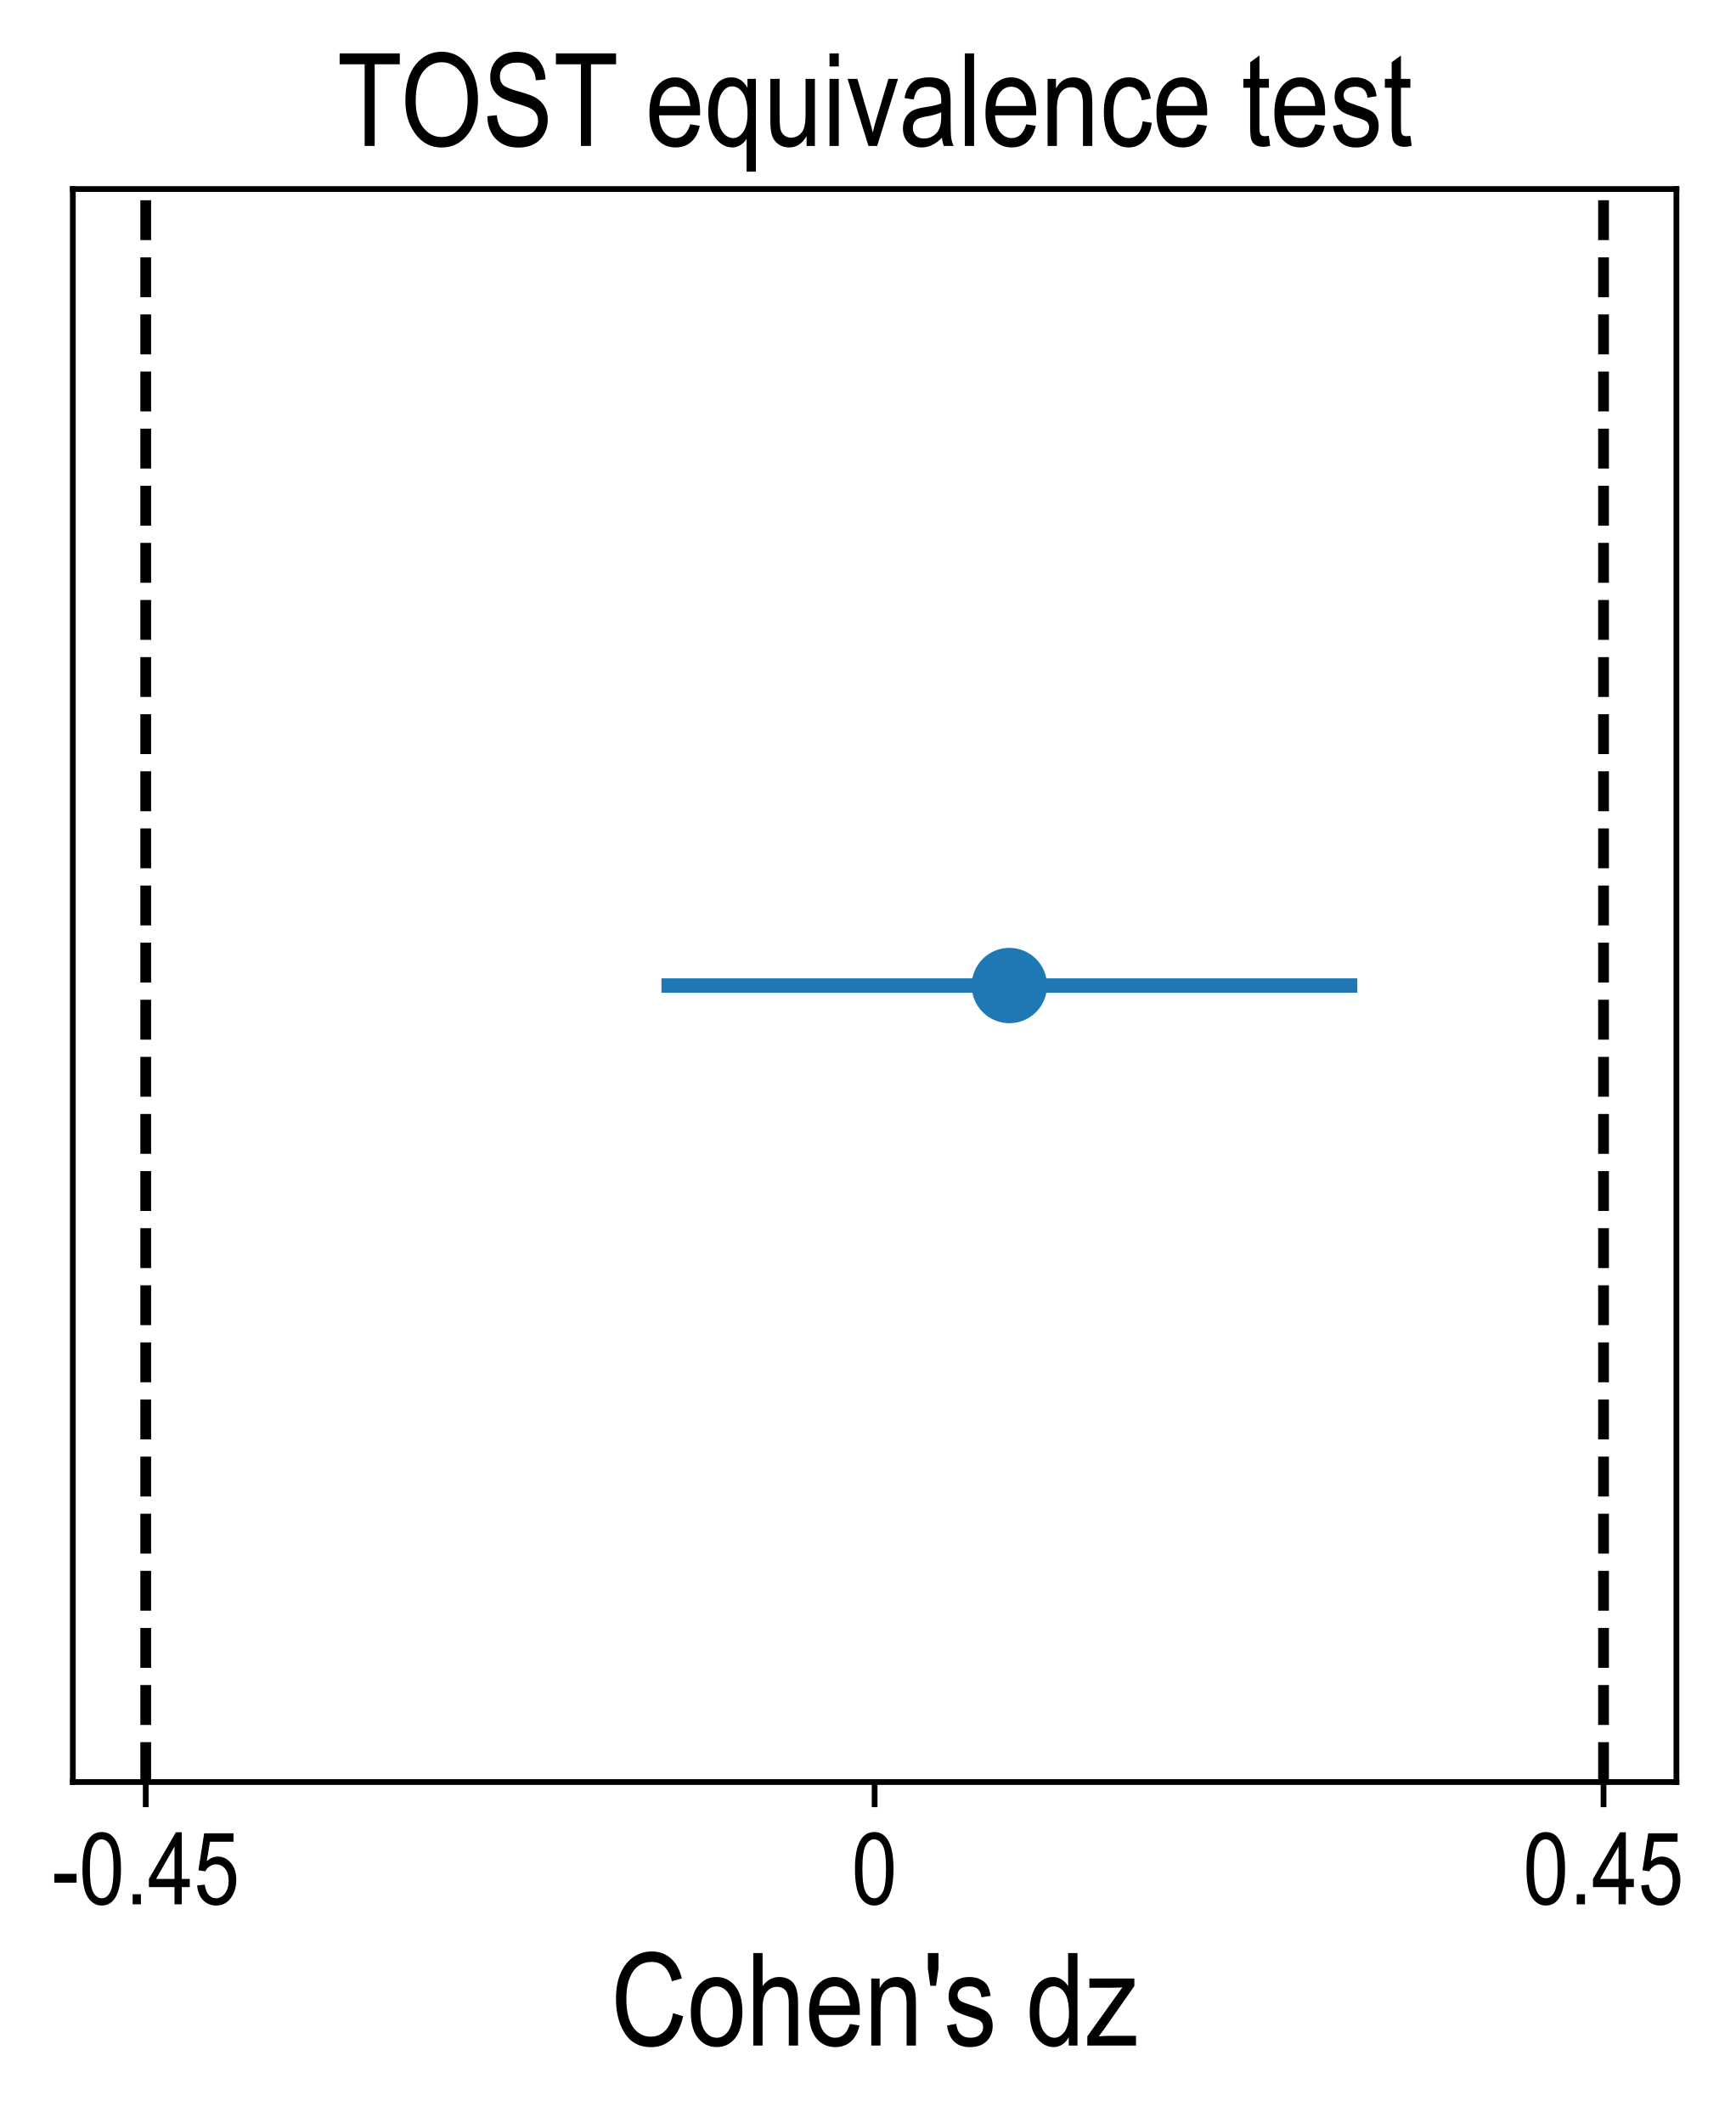
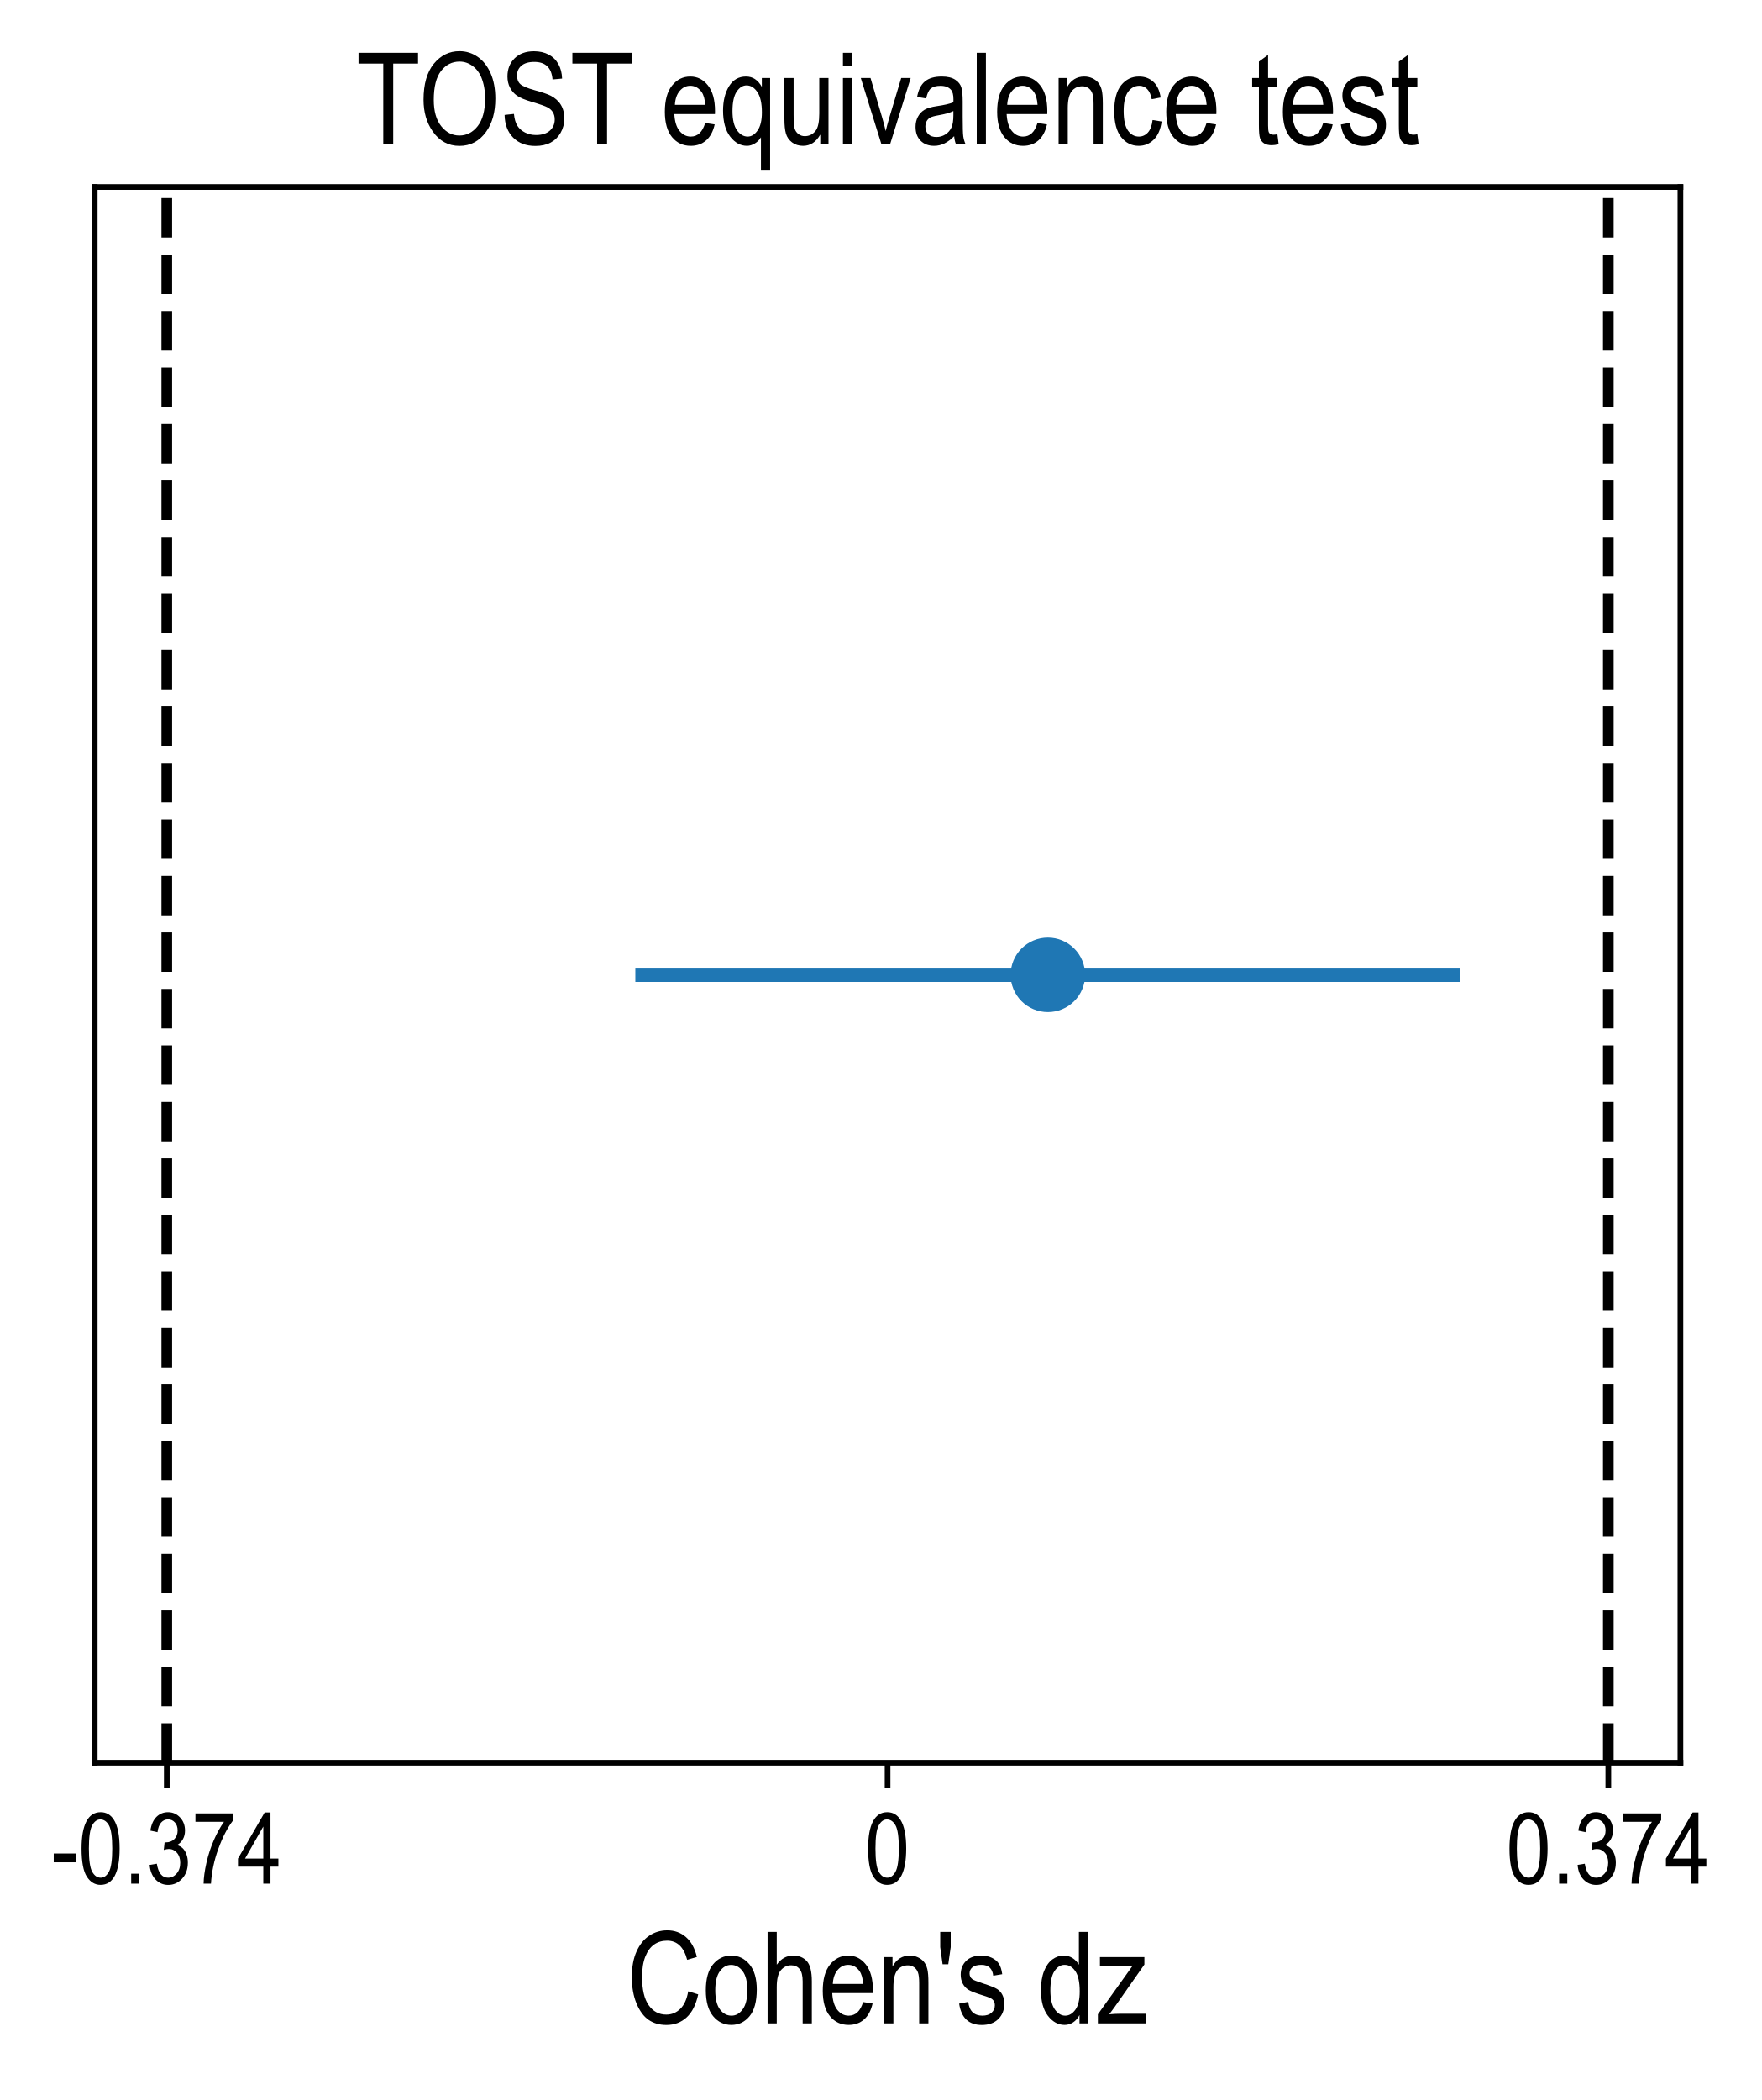
- <svg xmlns="http://www.w3.org/2000/svg" xmlns:xlink="http://www.w3.org/1999/xlink" width="241.567pt" height="295.54pt" viewBox="0 0 241.567 295.54" version="1.1">
+ <svg xmlns="http://www.w3.org/2000/svg" xmlns:xlink="http://www.w3.org/1999/xlink" width="247.953pt" height="295.54pt" viewBox="0 0 247.953 295.54" version="1.1">
  <defs>
    <style type="text/css">*{stroke-linejoin: round; stroke-linecap: butt}</style>
  </defs>
  <g id="figure_1">
    <g id="patch_1">
-       <path d="M 0 295.54  L 241.567 295.54  L 241.567 0  L 0 0  L 0 295.54  z " style="fill: none" />
+       <path d="M 0 295.54  L 247.953 295.54  L 247.953 0  L 0 0  L 0 295.54  z " style="fill: none" />
    </g>
    <g id="axes_1">
      <g id="patch_2">
-         <path d="M 10.139 248.075  L 233.339 248.075  L 233.339 26.315  L 10.139 26.315  L 10.139 248.075  z " style="fill: none" />
+         <path d="M 13.332 248.075  L 236.532 248.075  L 236.532 26.315  L 13.332 26.315  L 13.332 248.075  z " style="fill: none" />
      </g>
      <g id="PathCollection_1">
        <defs>
-           <path id="m4bf8caf562" d="M 0 4.743  C 1.258 4.743 2.465 4.244 3.354 3.354  C 4.244 2.465 4.743 1.258 4.743 0  C 4.743 -1.258 4.244 -2.465 3.354 -3.354  C 2.465 -4.244 1.258 -4.743 0 -4.743  C -1.258 -4.743 -2.465 -4.244 -3.354 -3.354  C -4.244 -2.465 -4.743 -1.258 -4.743 0  C -4.743 1.258 -4.244 2.465 -3.354 3.354  C -2.465 4.244 -1.258 4.743 0 4.743  z " style="stroke: #1f77b4" />
+           <path id="m95a0c51dd0" d="M 0 4.743  C 1.258 4.743 2.465 4.244 3.354 3.354  C 4.244 2.465 4.743 1.258 4.743 0  C 4.743 -1.258 4.244 -2.465 3.354 -3.354  C 2.465 -4.244 1.258 -4.743 0 -4.743  C -1.258 -4.743 -2.465 -4.244 -3.354 -3.354  C -4.244 -2.465 -4.743 -1.258 -4.743 0  C -4.743 1.258 -4.244 2.465 -3.354 3.354  C -2.465 4.244 -1.258 4.743 0 4.743  z " style="stroke: #1f77b4" />
        </defs>
-         <g clip-path="url(#p04538ffa78)">
-           <use xlink:href="#m4bf8caf562" x="140.494" y="137.195" style="fill: #1f77b4; stroke: #1f77b4" />
+         <g clip-path="url(#p4c69c090ea)">
+           <use xlink:href="#m95a0c51dd0" x="147.498" y="137.195" style="fill: #1f77b4; stroke: #1f77b4" />
        </g>
      </g>
      <g id="matplotlib.axis_1">
        <g id="xtick_1">
          <g id="line2d_1">
            <defs>
-               <path id="mf11ed684a2" d="M 0 0  L 0 3.5  " style="stroke: #000000; stroke-width: 0.8" />
+               <path id="maa20916f01" d="M 0 0  L 0 3.5  " style="stroke: #000000; stroke-width: 0.8" />
            </defs>
            <g>
-               <use xlink:href="#mf11ed684a2" x="20.285" y="248.075" style="stroke: #000000; stroke-width: 0.8" />
+               <use xlink:href="#maa20916f01" x="23.477" y="248.075" style="stroke: #000000; stroke-width: 0.8" />
            </g>
          </g>
          <g id="text_1">
            <g transform="translate(7.2 265.0956) scale(0.14 -0.14)">
              <defs>
                <path id="ArialNarrow-2d" d="M 166 1375  L 166 1941  L 1581 1941  L 1581 1375  L 166 1375  z " transform="scale(0.015625)" />
                <path id="ArialNarrow-30" d="M 209 2259  Q 209 3413 520 4006  Q 831 4600 1438 4600  Q 1975 4600 2284 4119  Q 2659 3538 2659 2259  Q 2659 1113 2350 517  Q 2041 -78 1431 -78  Q 894 -78 551 447  Q 209 972 209 2259  z M 681 2259  Q 681 1144 895 764  Q 1109 384 1444 384  Q 1759 384 1971 768  Q 2184 1153 2184 2259  Q 2184 3378 1970 3756  Q 1756 4134 1416 4134  Q 1103 4134 892 3750  Q 681 3366 681 2259  z " transform="scale(0.015625)" />
                <path id="ArialNarrow-2e" d="M 484 0  L 484 641  L 1009 641  L 1009 0  L 484 0  z " transform="scale(0.015625)" />
+                 <path id="ArialNarrow-33" d="M 213 1209  L 675 1284  Q 819 384 1403 384  Q 1719 384 1950 651  Q 2181 919 2181 1344  Q 2181 1744 1968 1987  Q 1756 2231 1447 2231  Q 1316 2231 1122 2169  L 1175 2663  L 1247 2656  Q 1588 2656 1800 2865  Q 2013 3075 2013 3425  Q 2013 3747 1834 3942  Q 1656 4138 1400 4138  Q 1134 4138 951 3933  Q 769 3728 719 3313  L 259 3413  Q 347 4000 653 4300  Q 959 4600 1394 4600  Q 1850 4600 2169 4262  Q 2488 3925 2488 3413  Q 2488 3100 2352 2859  Q 2216 2619 1972 2481  Q 2197 2419 2344 2275  Q 2491 2131 2581 1890  Q 2672 1650 2672 1353  Q 2672 722 2300 320  Q 1928 -81 1409 -81  Q 928 -81 593 269  Q 259 619 213 1209  z " transform="scale(0.015625)" />
+                 <path id="ArialNarrow-37" d="M 241 3981  L 241 4522  L 2672 4522  L 2672 4084  Q 2128 3378 1715 2245  Q 1303 1113 1241 0  L 766 0  Q 775 575 948 1340  Q 1122 2106 1425 2800  Q 1728 3494 2078 3981  L 241 3981  z " transform="scale(0.015625)" />
                <path id="ArialNarrow-34" d="M 1688 0  L 1688 1097  L 59 1097  L 59 1613  L 1775 4581  L 2150 4581  L 2150 1613  L 2659 1613  L 2659 1097  L 2150 1097  L 2150 0  L 1688 0  z M 1688 1613  L 1688 3678  L 513 1613  L 1688 1613  z " transform="scale(0.015625)" />
-                 <path id="ArialNarrow-35" d="M 209 1200  L 694 1250  Q 750 813 948 598  Q 1147 384 1409 384  Q 1738 384 1975 686  Q 2213 988 2213 1509  Q 2213 2000 1983 2270  Q 1753 2541 1406 2541  Q 1197 2541 1014 2423  Q 831 2306 725 2097  L 291 2166  L 656 4519  L 2522 4519  L 2522 3981  L 1025 3981  L 822 2750  Q 1156 3038 1531 3038  Q 2003 3038 2351 2636  Q 2700 2234 2700 1553  Q 2700 881 2351 401  Q 2003 -78 1416 -78  Q 928 -78 592 261  Q 256 600 209 1200  z " transform="scale(0.015625)" />
              </defs>
              <use xlink:href="#ArialNarrow-2d" />
              <use xlink:href="#ArialNarrow-30" transform="translate(27.29492 0)" />
              <use xlink:href="#ArialNarrow-2e" transform="translate(72.90039 0)" />
-               <use xlink:href="#ArialNarrow-34" transform="translate(95.70312 0)" />
-               <use xlink:href="#ArialNarrow-35" transform="translate(141.3086 0)" />
+               <use xlink:href="#ArialNarrow-33" transform="translate(95.70312 0)" />
+               <use xlink:href="#ArialNarrow-37" transform="translate(141.3086 0)" />
+               <use xlink:href="#ArialNarrow-34" transform="translate(186.9141 0)" />
            </g>
          </g>
        </g>
        <g id="xtick_2">
          <g id="line2d_2">
            <g>
-               <use xlink:href="#mf11ed684a2" x="121.739" y="248.075" style="stroke: #000000; stroke-width: 0.8" />
+               <use xlink:href="#maa20916f01" x="124.932" y="248.075" style="stroke: #000000; stroke-width: 0.8" />
            </g>
          </g>
          <g id="text_2">
-             <g transform="translate(118.5464 265.0956) scale(0.14 -0.14)">
+             <g transform="translate(121.7391 265.0956) scale(0.14 -0.14)">
              <use xlink:href="#ArialNarrow-30" />
            </g>
          </g>
        </g>
        <g id="xtick_3">
          <g id="line2d_3">
            <g>
-               <use xlink:href="#mf11ed684a2" x="223.194" y="248.075" style="stroke: #000000; stroke-width: 0.8" />
+               <use xlink:href="#maa20916f01" x="226.386" y="248.075" style="stroke: #000000; stroke-width: 0.8" />
            </g>
          </g>
          <g id="text_3">
            <g transform="translate(212.0199 265.0956) scale(0.14 -0.14)">
              <use xlink:href="#ArialNarrow-30" />
              <use xlink:href="#ArialNarrow-2e" transform="translate(45.60547 0)" />
-               <use xlink:href="#ArialNarrow-34" transform="translate(68.4082 0)" />
-               <use xlink:href="#ArialNarrow-35" transform="translate(114.0137 0)" />
+               <use xlink:href="#ArialNarrow-33" transform="translate(68.4082 0)" />
+               <use xlink:href="#ArialNarrow-37" transform="translate(114.0137 0)" />
+               <use xlink:href="#ArialNarrow-34" transform="translate(159.6191 0)" />
            </g>
          </g>
        </g>
        <g id="text_4">
-           <g transform="translate(85.03876 284.7622) scale(0.18 -0.18)">
+           <g transform="translate(88.23142 284.7622) scale(0.18 -0.18)">
            <defs>
              <path id="ArialNarrow-43" d="M 3072 1606  L 3572 1453  Q 3406 681 2992 301  Q 2578 -78 1984 -78  Q 1463 -78 1092 176  Q 722 431 486 993  Q 250 1556 250 2322  Q 250 3078 486 3601  Q 722 4125 1125 4392  Q 1528 4659 2025 4659  Q 2569 4659 2959 4320  Q 3350 3981 3506 3325  L 3019 3184  Q 2769 4141 2016 4141  Q 1641 4141 1366 3948  Q 1091 3756 927 3350  Q 763 2944 763 2322  Q 763 1381 1094 911  Q 1425 441 1975 441  Q 2381 441 2676 730  Q 2972 1019 3072 1606  z " transform="scale(0.015625)" />
              <path id="ArialNarrow-6f" d="M 166 1659  Q 166 2519 527 2956  Q 888 3394 1441 3394  Q 1984 3394 2350 2956  Q 2716 2519 2716 1694  Q 2716 800 2356 362  Q 1997 -75 1441 -75  Q 894 -75 530 364  Q 166 803 166 1659  z M 638 1659  Q 638 1016 872 702  Q 1106 388 1453 388  Q 1778 388 2011 705  Q 2244 1022 2244 1659  Q 2244 2300 2009 2614  Q 1775 2928 1428 2928  Q 1100 2928 869 2612  Q 638 2297 638 1659  z " transform="scale(0.015625)" />
              <path id="ArialNarrow-68" d="M 338 0  L 338 4581  L 797 4581  L 797 2938  Q 959 3166 1164 3280  Q 1369 3394 1616 3394  Q 2050 3394 2301 3117  Q 2553 2841 2553 2103  L 2553 0  L 2094 0  L 2094 2103  Q 2094 2534 1941 2721  Q 1788 2909 1519 2909  Q 1219 2909 1008 2668  Q 797 2428 797 1816  L 797 0  L 338 0  z " transform="scale(0.015625)" />
              <path id="ArialNarrow-65" d="M 2200 1069  L 2675 997  Q 2556 466 2245 195  Q 1934 -75 1475 -75  Q 897 -75 539 364  Q 181 803 181 1631  Q 181 2491 542 2942  Q 903 3394 1456 3394  Q 1984 3394 2337 2950  Q 2691 2506 2691 1666  L 2688 1516  L 656 1516  Q 684 956 915 672  Q 1147 388 1478 388  Q 1997 388 2200 1069  z M 684 1978  L 2203 1978  Q 2172 2409 2019 2622  Q 1797 2931 1453 2931  Q 1144 2931 925 2673  Q 706 2416 684 1978  z " transform="scale(0.015625)" />
              <path id="ArialNarrow-6e" d="M 338 0  L 338 3319  L 753 3319  L 753 2847  Q 903 3122 1120 3258  Q 1338 3394 1619 3394  Q 1838 3394 2023 3308  Q 2209 3222 2323 3083  Q 2438 2944 2494 2722  Q 2550 2500 2550 2041  L 2550 0  L 2088 0  L 2088 2019  Q 2088 2384 2025 2553  Q 1963 2722 1830 2814  Q 1697 2906 1522 2906  Q 1191 2906 994 2659  Q 797 2413 797 1813  L 797 0  L 338 0  z " transform="scale(0.015625)" />
              <path id="ArialNarrow-27" d="M 341 2959  L 222 3816  L 222 4581  L 747 4581  L 747 3816  L 625 2959  L 341 2959  z " transform="scale(0.015625)" />
              <path id="ArialNarrow-73" d="M 163 991  L 619 1078  Q 659 728 840 558  Q 1022 388 1322 388  Q 1622 388 1786 536  Q 1950 684 1950 913  Q 1950 1109 1809 1219  Q 1713 1294 1341 1406  Q 803 1572 622 1687  Q 441 1803 341 1997  Q 241 2191 241 2438  Q 241 2863 512 3128  Q 784 3394 1266 3394  Q 1569 3394 1798 3284  Q 2028 3175 2150 2990  Q 2272 2806 2319 2463  L 1869 2388  Q 1806 2931 1278 2931  Q 978 2931 831 2811  Q 684 2691 684 2503  Q 684 2319 825 2213  Q 909 2150 1325 2013  Q 1897 1828 2065 1720  Q 2234 1613 2328 1427  Q 2422 1241 2422 984  Q 2422 509 2120 215  Q 1819 -78 1297 -78  Q 319 -78 163 991  z " transform="scale(0.015625)" />
              <path id="ArialNarrow-20" transform="scale(0.015625)" />
              <path id="ArialNarrow-64" d="M 2103 0  L 2103 419  Q 1978 178 1781 51  Q 1584 -75 1356 -75  Q 875 -75 523 379  Q 172 834 172 1659  Q 172 2225 328 2619  Q 484 3013 745 3203  Q 1006 3394 1325 3394  Q 1553 3394 1748 3273  Q 1944 3153 2072 2938  L 2072 4581  L 2534 4581  L 2534 0  L 2103 0  z M 644 1656  Q 644 1013 867 700  Q 1091 388 1388 388  Q 1681 388 1897 688  Q 2113 988 2113 1594  Q 2113 2291 1897 2611  Q 1681 2931 1353 2931  Q 1063 2931 853 2623  Q 644 2316 644 1656  z " transform="scale(0.015625)" />
              <path id="ArialNarrow-7a" d="M 103 0  L 103 456  L 1838 2881  Q 1541 2863 1316 2863  L 206 2863  L 206 3319  L 2431 3319  L 2431 2947  L 956 841  L 672 456  Q 981 484 1253 484  L 2513 484  L 2513 0  L 103 0  z " transform="scale(0.015625)" />
            </defs>
            <use xlink:href="#ArialNarrow-43" />
            <use xlink:href="#ArialNarrow-6f" transform="translate(59.17969 0)" />
            <use xlink:href="#ArialNarrow-68" transform="translate(104.7852 0)" />
            <use xlink:href="#ArialNarrow-65" transform="translate(150.3906 0)" />
            <use xlink:href="#ArialNarrow-6e" transform="translate(195.9961 0)" />
            <use xlink:href="#ArialNarrow-27" transform="translate(241.6016 0)" />
            <use xlink:href="#ArialNarrow-73" transform="translate(257.3242 0)" />
            <use xlink:href="#ArialNarrow-20" transform="translate(298.3398 0)" />
            <use xlink:href="#ArialNarrow-64" transform="translate(321.1426 0)" />
            <use xlink:href="#ArialNarrow-7a" transform="translate(366.748 0)" />
          </g>
        </g>
      </g>
      <g id="matplotlib.axis_2" />
      <g id="line2d_4">
-         <path d="M 93.064 137.195  L 187.924 137.195  " clip-path="url(#p04538ffa78)" style="fill: none; stroke: #1f77b4; stroke-width: 2; stroke-linecap: square" />
+         <path d="M 90.429 137.195  L 204.566 137.195  " clip-path="url(#p4c69c090ea)" style="fill: none; stroke: #1f77b4; stroke-width: 2; stroke-linecap: square" />
      </g>
      <g id="line2d_5">
-         <path d="M 20.285 248.075  L 20.285 26.315  " clip-path="url(#p04538ffa78)" style="fill: none; stroke-dasharray: 5.55,2.4; stroke-dashoffset: 0; stroke: #000000; stroke-width: 1.5" />
+         <path d="M 23.477 248.075  L 23.477 26.315  " clip-path="url(#p4c69c090ea)" style="fill: none; stroke-dasharray: 5.55,2.4; stroke-dashoffset: 0; stroke: #000000; stroke-width: 1.5" />
      </g>
      <g id="line2d_6">
-         <path d="M 223.194 248.075  L 223.194 26.315  " clip-path="url(#p04538ffa78)" style="fill: none; stroke-dasharray: 5.55,2.4; stroke-dashoffset: 0; stroke: #000000; stroke-width: 1.5" />
+         <path d="M 226.386 248.075  L 226.386 26.315  " clip-path="url(#p4c69c090ea)" style="fill: none; stroke-dasharray: 5.55,2.4; stroke-dashoffset: 0; stroke: #000000; stroke-width: 1.5" />
      </g>
      <g id="patch_3">
-         <path d="M 10.139 248.075  L 10.139 26.315  " style="fill: none; stroke: #000000; stroke-width: 0.8; stroke-linejoin: miter; stroke-linecap: square" />
+         <path d="M 13.332 248.075  L 13.332 26.315  " style="fill: none; stroke: #000000; stroke-width: 0.8; stroke-linejoin: miter; stroke-linecap: square" />
      </g>
      <g id="patch_4">
-         <path d="M 233.339 248.075  L 233.339 26.315  " style="fill: none; stroke: #000000; stroke-width: 0.8; stroke-linejoin: miter; stroke-linecap: square" />
+         <path d="M 236.532 248.075  L 236.532 26.315  " style="fill: none; stroke: #000000; stroke-width: 0.8; stroke-linejoin: miter; stroke-linecap: square" />
      </g>
      <g id="patch_5">
-         <path d="M 10.139 248.075  L 233.339 248.075  " style="fill: none; stroke: #000000; stroke-width: 0.8; stroke-linejoin: miter; stroke-linecap: square" />
+         <path d="M 13.332 248.075  L 236.532 248.075  " style="fill: none; stroke: #000000; stroke-width: 0.8; stroke-linejoin: miter; stroke-linecap: square" />
      </g>
      <g id="patch_6">
-         <path d="M 10.139 26.315  L 233.339 26.315  " style="fill: none; stroke: #000000; stroke-width: 0.8; stroke-linejoin: miter; stroke-linecap: square" />
+         <path d="M 13.332 26.315  L 236.532 26.315  " style="fill: none; stroke: #000000; stroke-width: 0.8; stroke-linejoin: miter; stroke-linecap: square" />
      </g>
      <g id="text_5">
-         <g transform="translate(46.90548 20.31469) scale(0.18 -0.18)">
+         <g transform="translate(50.09814 20.31469) scale(0.18 -0.18)">
          <defs>
            <path id="ArialNarrow-54" d="M 1369 0  L 1369 4041  L 131 4041  L 131 4581  L 3109 4581  L 3109 4041  L 1866 4041  L 1866 0  L 1369 0  z " transform="scale(0.015625)" />
            <path id="ArialNarrow-4f" d="M 266 2231  Q 266 3403 781 4033  Q 1297 4663 2066 4663  Q 2563 4663 2972 4381  Q 3381 4100 3620 3564  Q 3859 3028 3859 2288  Q 3859 1269 3397 628  Q 2888 -78 2063 -78  Q 1231 -78 725 647  Q 266 1303 266 2231  z M 778 2222  Q 778 1375 1151 908  Q 1525 441 2059 441  Q 2606 441 2976 912  Q 3347 1384 3347 2300  Q 3347 2891 3156 3356  Q 3009 3713 2714 3927  Q 2419 4141 2069 4141  Q 1506 4141 1142 3672  Q 778 3203 778 2222  z " transform="scale(0.015625)" />
            <path id="ArialNarrow-53" d="M 238 1472  L 706 1522  Q 744 1144 876 933  Q 1009 722 1256 594  Q 1503 466 1813 466  Q 2256 466 2501 683  Q 2747 900 2747 1247  Q 2747 1450 2658 1601  Q 2569 1753 2389 1850  Q 2209 1947 1613 2122  Q 1081 2278 856 2437  Q 631 2597 506 2842  Q 381 3088 381 3397  Q 381 3953 740 4306  Q 1100 4659 1709 4659  Q 2128 4659 2442 4493  Q 2756 4328 2929 4018  Q 3103 3709 3116 3291  L 2638 3247  Q 2600 3694 2370 3909  Q 2141 4125 1725 4125  Q 1303 4125 1081 3936  Q 859 3747 859 3447  Q 859 3169 1022 3016  Q 1184 2863 1753 2706  Q 2309 2553 2534 2441  Q 2878 2266 3053 1980  Q 3228 1694 3228 1297  Q 3228 903 3043 579  Q 2859 256 2542 87  Q 2225 -81 1778 -81  Q 1081 -81 667 337  Q 253 756 238 1472  z " transform="scale(0.015625)" />
            <path id="ArialNarrow-71" d="M 2072 -1272  L 2072 353  Q 1963 163 1767 44  Q 1572 -75 1375 -75  Q 888 -75 531 387  Q 175 850 175 1691  Q 175 2422 475 2908  Q 775 3394 1325 3394  Q 1578 3394 1775 3264  Q 1972 3134 2116 2875  L 2116 3319  L 2531 3319  L 2531 -1272  L 2072 -1272  z M 647 1669  Q 647 1022 872 705  Q 1097 388 1409 388  Q 1688 388 1903 692  Q 2119 997 2119 1600  Q 2119 2284 1892 2617  Q 1666 2950 1353 2950  Q 1069 2950 858 2639  Q 647 2328 647 1669  z " transform="scale(0.015625)" />
            <path id="ArialNarrow-75" d="M 2122 0  L 2122 488  Q 1963 206 1747 65  Q 1531 -75 1259 -75  Q 938 -75 709 98  Q 481 272 404 537  Q 328 803 328 1263  L 328 3319  L 788 3319  L 788 1478  Q 788 966 839 792  Q 891 619 1030 514  Q 1169 409 1347 409  Q 1678 409 1891 681  Q 2072 916 2072 1541  L 2072 3319  L 2534 3319  L 2534 0  L 2122 0  z " transform="scale(0.015625)" />
            <path id="ArialNarrow-69" d="M 338 3934  L 338 4581  L 797 4581  L 797 3934  L 338 3934  z M 338 0  L 338 3319  L 797 3319  L 797 0  L 338 0  z " transform="scale(0.015625)" />
            <path id="ArialNarrow-76" d="M 1100 0  L 66 3319  L 553 3319  L 1138 1331  Q 1238 994 1313 663  Q 1372 925 1481 1294  L 2088 3319  L 2563 3319  L 1531 0  L 1100 0  z " transform="scale(0.015625)" />
            <path id="ArialNarrow-61" d="M 2113 409  Q 1881 169 1631 47  Q 1381 -75 1113 -75  Q 688 -75 434 181  Q 181 438 181 872  Q 181 1159 300 1381  Q 419 1603 625 1728  Q 831 1853 1250 1913  Q 1813 1994 2075 2106  L 2078 2250  Q 2078 2591 1956 2728  Q 1784 2928 1428 2928  Q 1106 2928 947 2795  Q 788 2663 713 2297  L 259 2372  Q 356 2906 651 3150  Q 947 3394 1497 3394  Q 1925 3394 2169 3233  Q 2413 3072 2477 2834  Q 2541 2597 2541 2141  L 2541 1391  Q 2541 603 2570 398  Q 2600 194 2688 0  L 2206 0  Q 2134 172 2113 409  z M 2075 1666  Q 1822 1541 1322 1453  Q 1031 1403 915 1339  Q 800 1275 736 1158  Q 672 1041 672 888  Q 672 650 819 508  Q 966 366 1225 366  Q 1472 366 1673 494  Q 1875 622 1975 836  Q 2075 1050 2075 1459  L 2075 1666  z " transform="scale(0.015625)" />
            <path id="ArialNarrow-6c" d="M 325 0  L 325 4581  L 784 4581  L 784 0  L 325 0  z " transform="scale(0.015625)" />
            <path id="ArialNarrow-63" d="M 2122 1216  L 2575 1144  Q 2497 550 2183 237  Q 1869 -75 1428 -75  Q 894 -75 548 364  Q 203 803 203 1663  Q 203 2528 551 2961  Q 900 3394 1447 3394  Q 1869 3394 2158 3131  Q 2447 2869 2528 2344  L 2081 2259  Q 2016 2597 1853 2764  Q 1691 2931 1463 2931  Q 1122 2931 898 2629  Q 675 2328 675 1672  Q 675 994 889 691  Q 1103 388 1438 388  Q 1700 388 1886 589  Q 2072 791 2122 1216  z " transform="scale(0.015625)" />
            <path id="ArialNarrow-74" d="M 1366 503  L 1428 6  Q 1238 -44 1084 -44  Q 844 -44 697 51  Q 550 147 495 312  Q 441 478 441 972  L 441 2881  L 103 2881  L 103 3319  L 441 3319  L 441 4141  L 900 4478  L 900 3319  L 1366 3319  L 1366 2881  L 900 2881  L 900 941  Q 900 672 941 594  Q 1000 481 1163 481  Q 1241 481 1366 503  z " transform="scale(0.015625)" />
          </defs>
          <use xlink:href="#ArialNarrow-54" />
          <use xlink:href="#ArialNarrow-4f" transform="translate(48.72266 0)" />
          <use xlink:href="#ArialNarrow-53" transform="translate(112.541 0)" />
          <use xlink:href="#ArialNarrow-54" transform="translate(167.2285 0)" />
          <use xlink:href="#ArialNarrow-20" transform="translate(215.9512 0)" />
          <use xlink:href="#ArialNarrow-65" transform="translate(238.7539 0)" />
          <use xlink:href="#ArialNarrow-71" transform="translate(284.3594 0)" />
          <use xlink:href="#ArialNarrow-75" transform="translate(329.9648 0)" />
          <use xlink:href="#ArialNarrow-69" transform="translate(375.5703 0)" />
          <use xlink:href="#ArialNarrow-76" transform="translate(393.7832 0)" />
          <use xlink:href="#ArialNarrow-61" transform="translate(434.7988 0)" />
          <use xlink:href="#ArialNarrow-6c" transform="translate(480.4043 0)" />
          <use xlink:href="#ArialNarrow-65" transform="translate(498.6172 0)" />
          <use xlink:href="#ArialNarrow-6e" transform="translate(544.2227 0)" />
          <use xlink:href="#ArialNarrow-63" transform="translate(589.8281 0)" />
          <use xlink:href="#ArialNarrow-65" transform="translate(630.8438 0)" />
          <use xlink:href="#ArialNarrow-20" transform="translate(676.4492 0)" />
          <use xlink:href="#ArialNarrow-74" transform="translate(699.252 0)" />
          <use xlink:href="#ArialNarrow-65" transform="translate(722.0547 0)" />
          <use xlink:href="#ArialNarrow-73" transform="translate(767.6602 0)" />
          <use xlink:href="#ArialNarrow-74" transform="translate(808.6758 0)" />
        </g>
      </g>
    </g>
  </g>
  <defs>
-     <clipPath id="p04538ffa78">
-       <rect x="10.139" y="26.315" width="223.2" height="221.76" />
+     <clipPath id="p4c69c090ea">
+       <rect x="13.332" y="26.315" width="223.2" height="221.76" />
    </clipPath>
  </defs>
</svg>
